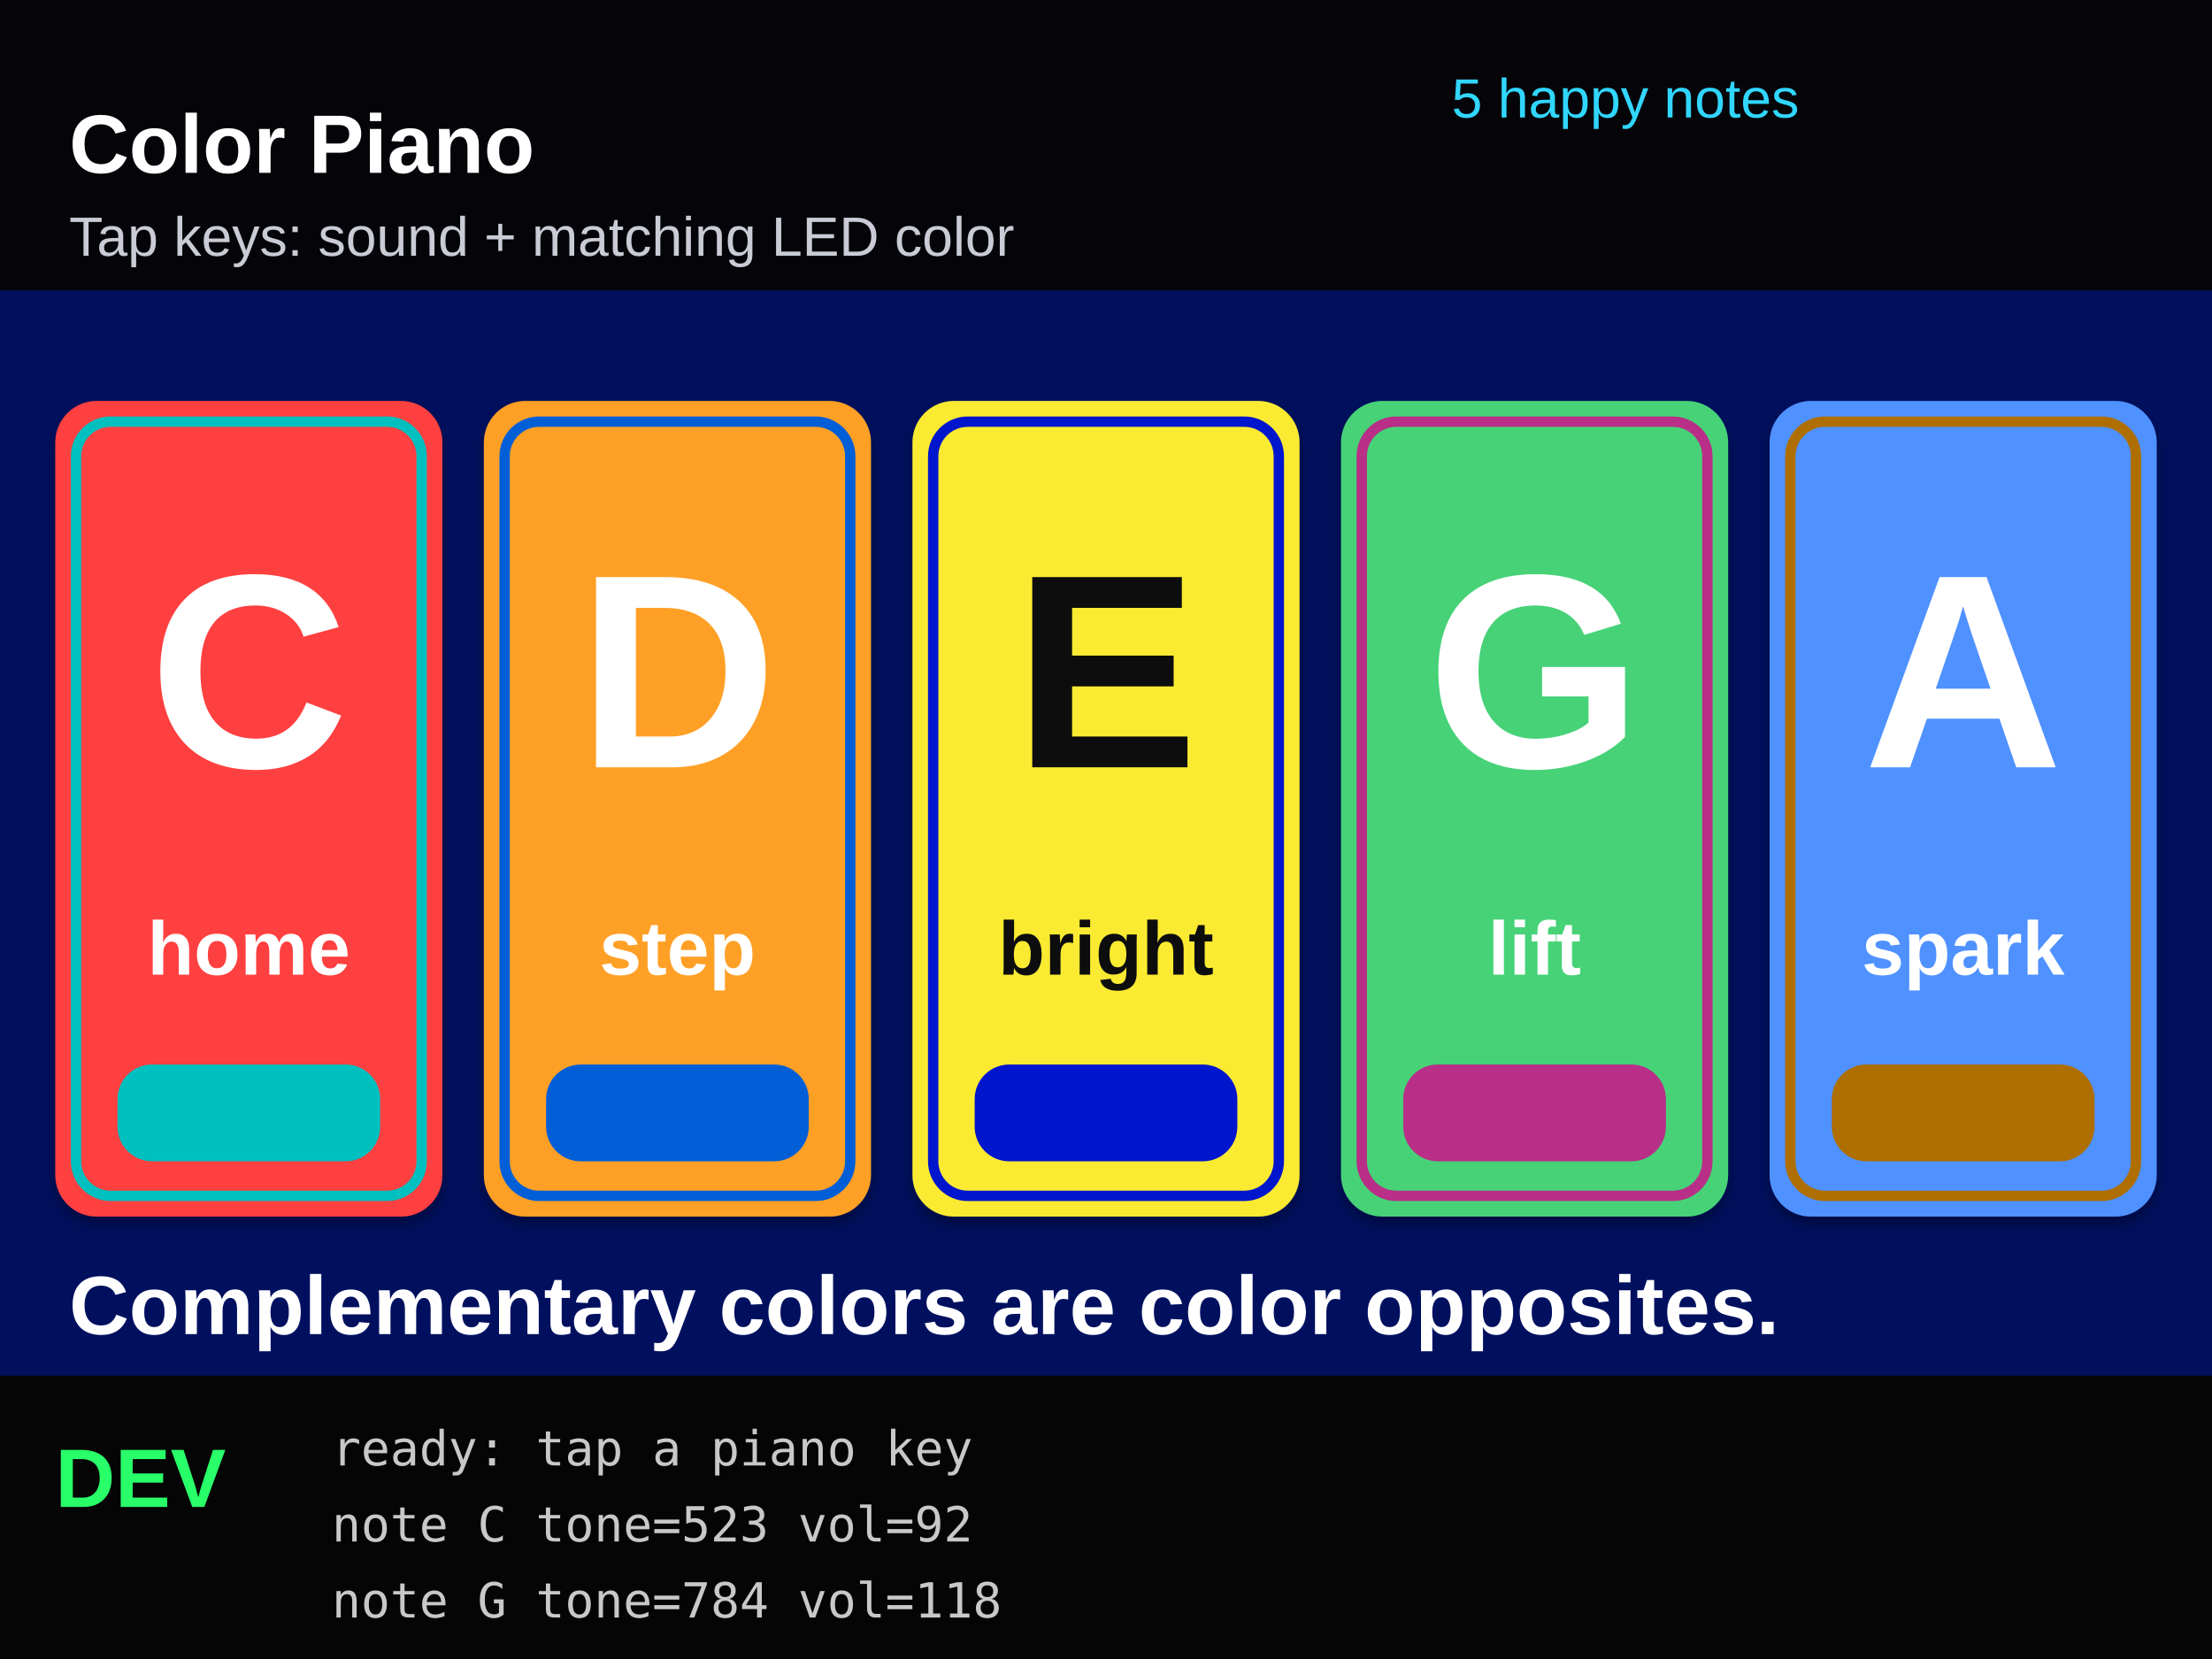
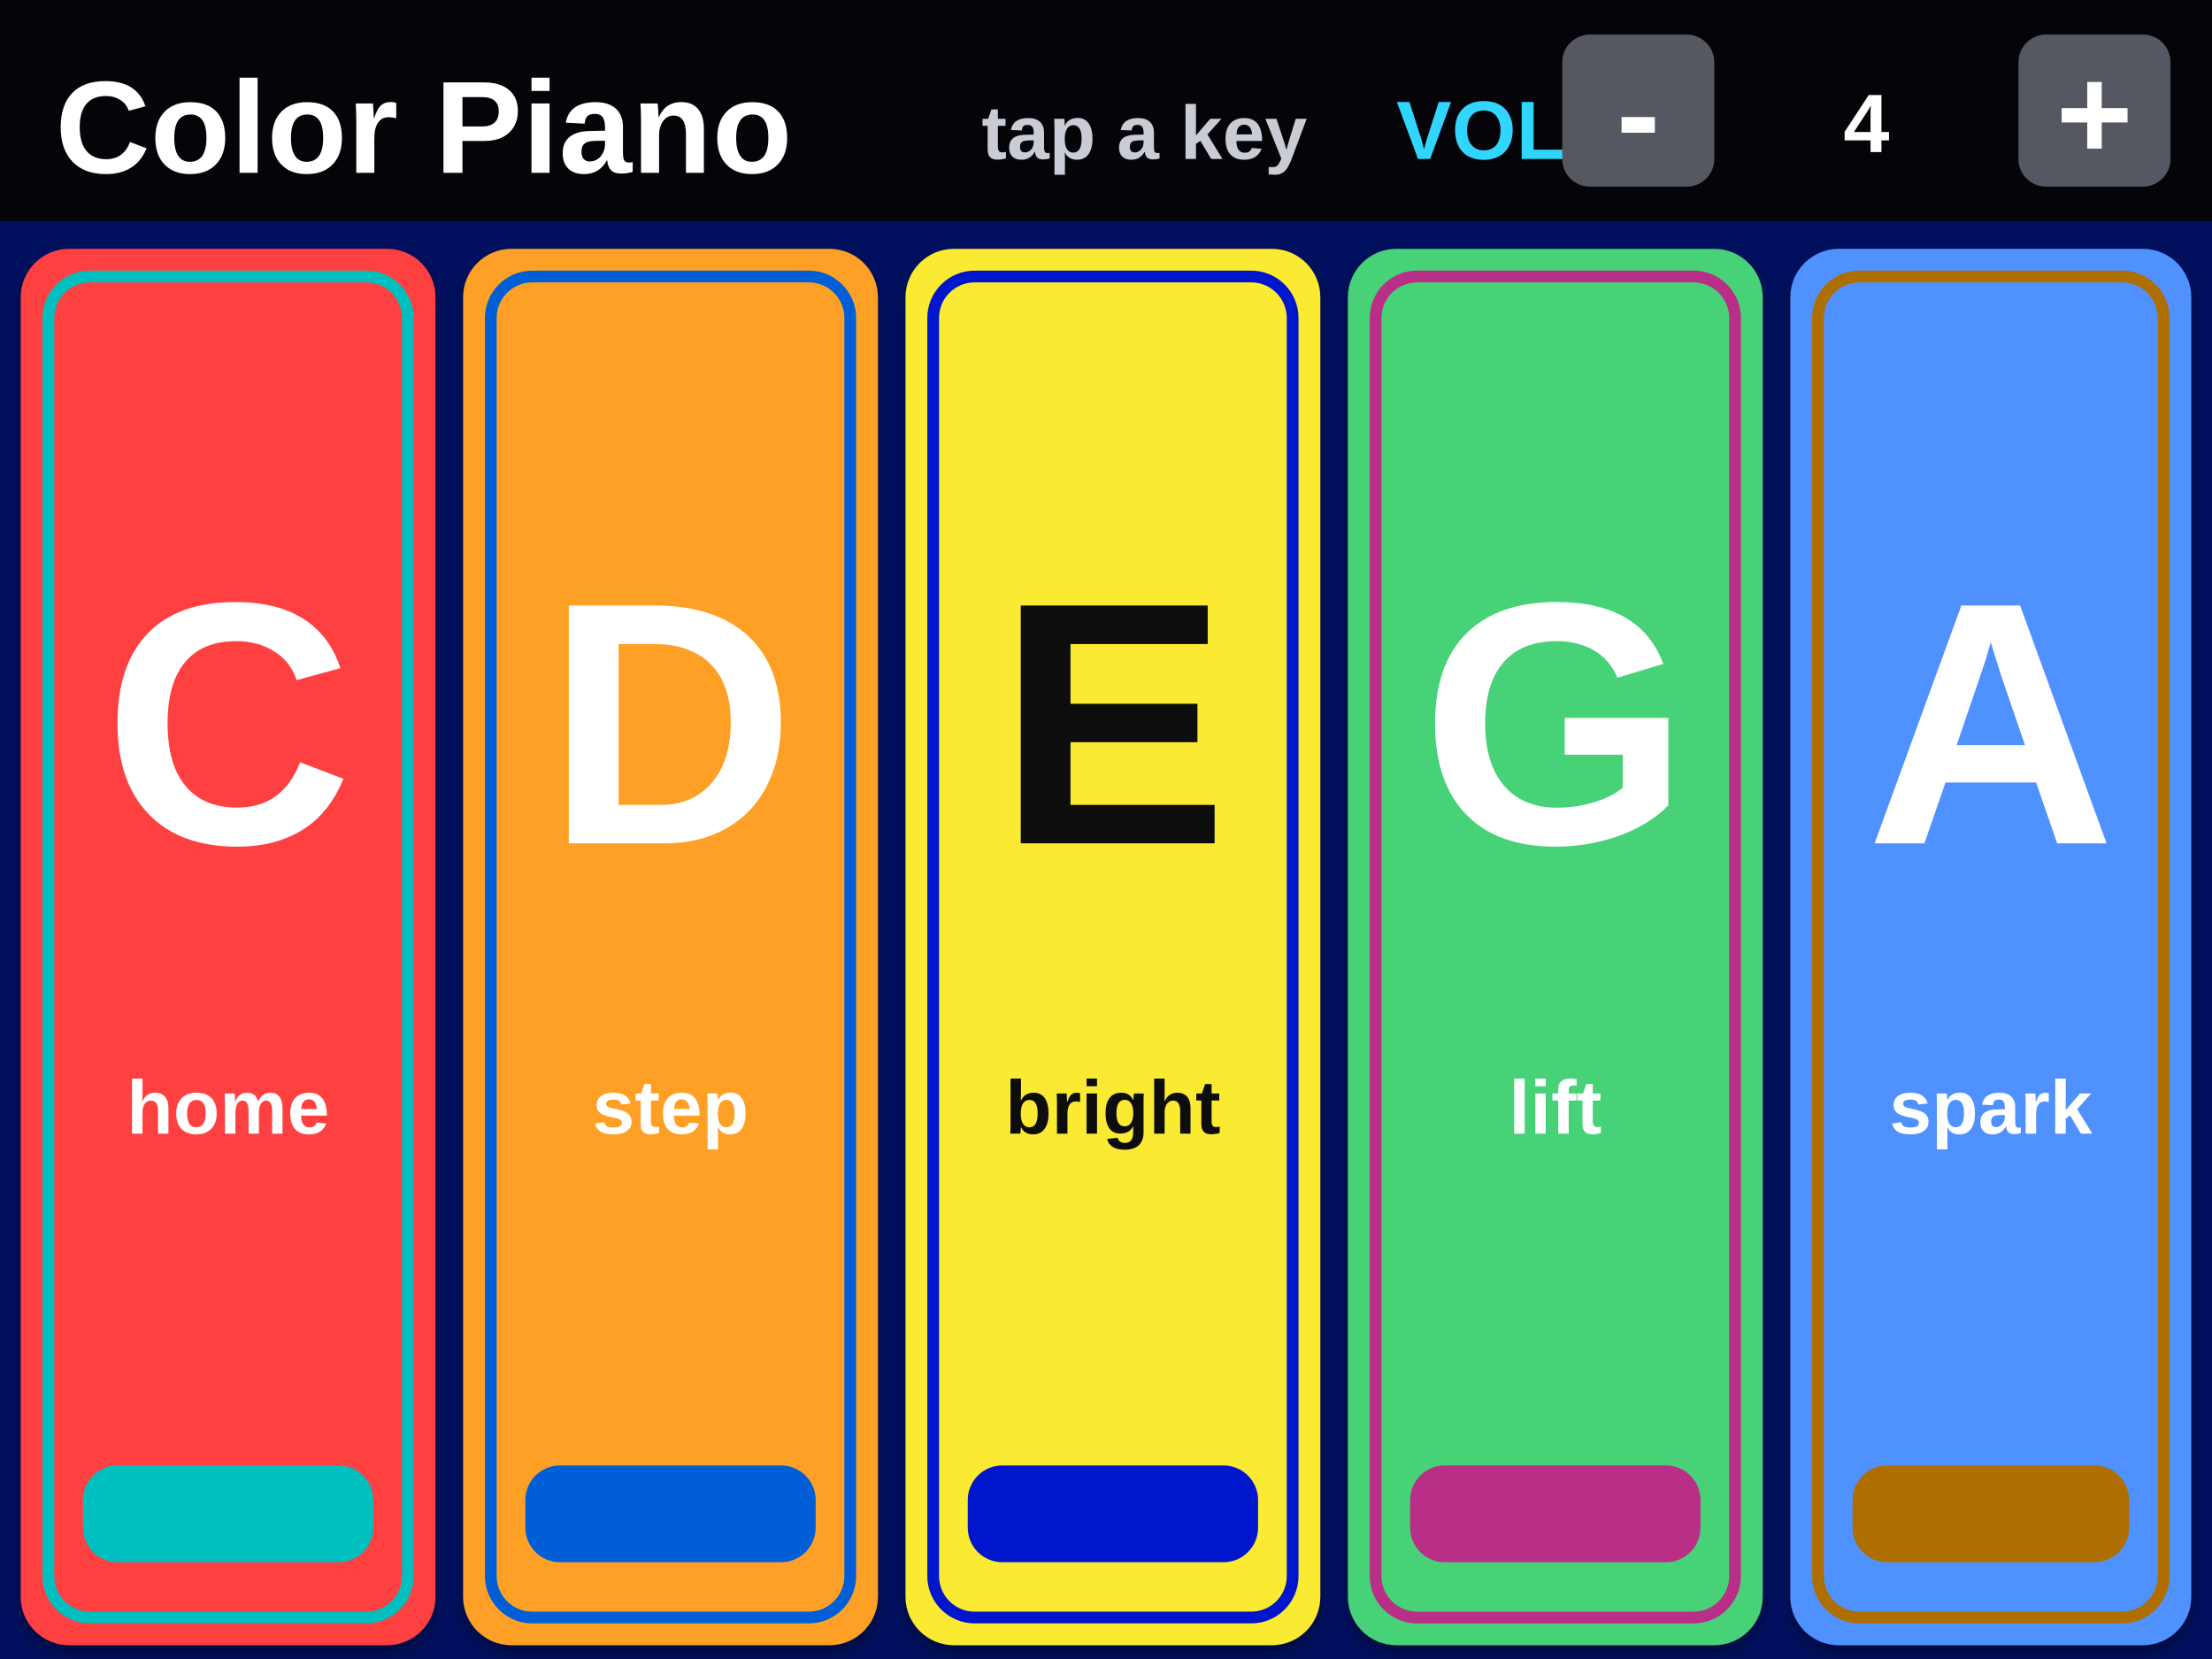
<svg xmlns="http://www.w3.org/2000/svg" width="960" height="720" viewBox="0 0 320 240" role="img" aria-labelledby="title desc">
  <defs>
    <filter id="shadow" x="-20%" y="-20%" width="140%" height="150%">
      <feDropShadow dx="0" dy="1.2" stdDeviation="1.2" flood-color="#000" flood-opacity="0.35" />
    </filter>
    <style>
-       .small { font: 8px Arial, sans-serif; }
-       .label { font: bold 12px Arial, sans-serif; }
-       .note { font: bold 40px Arial, sans-serif; }
+       .small { font: bold 11px Arial, sans-serif; }
+       .title { font: bold 19px Arial, sans-serif; }
+       .note { font: bold 50px Arial, sans-serif; }
      .hint { font: bold 11px Arial, sans-serif; }
-       .dev { font: 7px monospace; }
+       .vol { font: bold 12px Arial, sans-serif; }
    </style>
  </defs>
  <rect width="320" height="240" fill="#00105f" />
-   <rect x="0" y="0" width="320" height="42" fill="#050509" />
-   <text x="10" y="25" class="label" font-size="18" fill="#fff">Color Piano</text>
-   <text x="210" y="17" class="small" fill="#31d6ff">5 happy notes</text>
-   <text x="10" y="37" class="small" fill="#c9ccd4">Tap keys: sound + matching LED color</text>
+   <rect x="0" y="0" width="320" height="32" fill="#050509" />
+   <text x="8" y="25" class="title" fill="#fff">Color Piano</text>
+   <text x="142" y="23" class="small" fill="#c9ccd4">tap a key</text>
+   <text x="202" y="23" class="vol" fill="#31d6ff">VOL</text>
+   <rect x="226" y="5" width="22" height="22" rx="4" fill="#555861" />
+   <rect x="292" y="5" width="22" height="22" rx="4" fill="#555861" />
+   <text x="237" y="23" text-anchor="middle" class="title" fill="#fff">-</text>
+   <text x="303" y="23" text-anchor="middle" class="title" fill="#fff">+</text>
+   <text x="270" y="22" text-anchor="middle" class="vol" fill="#fff">4</text>
  <g filter="url(#shadow)">
    <g>
-       <rect x="8" y="58" width="56" height="118" rx="6" fill="#ff4040" />
-       <rect x="11" y="61" width="50" height="112" rx="5" fill="none" stroke="#00bfbf" stroke-width="1.5" />
-       <text x="36" y="111" text-anchor="middle" class="note" fill="#fff">C</text>
-       <text x="36" y="141" text-anchor="middle" class="hint" fill="#fff">home</text>
-       <rect x="17" y="154" width="38" height="14" rx="5" fill="#00bfbf" />
+       <rect x="3" y="36" width="60" height="202" rx="7" fill="#ff4040" />
+       <rect x="7" y="40" width="52" height="194" rx="6" fill="none" stroke="#00bfbf" stroke-width="1.7" />
+       <text x="33" y="122" text-anchor="middle" class="note" fill="#fff">C</text>
+       <text x="33" y="164" text-anchor="middle" class="hint" fill="#fff">home</text>
+       <rect x="12" y="212" width="42" height="14" rx="5" fill="#00bfbf" />
    </g>
    <g>
-       <rect x="70" y="58" width="56" height="118" rx="6" fill="#ffa028" />
-       <rect x="73" y="61" width="50" height="112" rx="5" fill="none" stroke="#005fd7" stroke-width="1.5" />
-       <text x="98" y="111" text-anchor="middle" class="note" fill="#fff">D</text>
-       <text x="98" y="141" text-anchor="middle" class="hint" fill="#fff">step</text>
-       <rect x="79" y="154" width="38" height="14" rx="5" fill="#005fd7" />
+       <rect x="67" y="36" width="60" height="202" rx="7" fill="#ffa028" />
+       <rect x="71" y="40" width="52" height="194" rx="6" fill="none" stroke="#005fd7" stroke-width="1.7" />
+       <text x="97" y="122" text-anchor="middle" class="note" fill="#fff">D</text>
+       <text x="97" y="164" text-anchor="middle" class="hint" fill="#fff">step</text>
+       <rect x="76" y="212" width="42" height="14" rx="5" fill="#005fd7" />
    </g>
    <g>
-       <rect x="132" y="58" width="56" height="118" rx="6" fill="#faeb32" />
-       <rect x="135" y="61" width="50" height="112" rx="5" fill="none" stroke="#0514cd" stroke-width="1.5" />
-       <text x="160" y="111" text-anchor="middle" class="note" fill="#111">E</text>
-       <text x="160" y="141" text-anchor="middle" class="hint" fill="#111">bright</text>
-       <rect x="141" y="154" width="38" height="14" rx="5" fill="#0514cd" />
+       <rect x="131" y="36" width="60" height="202" rx="7" fill="#faeb32" />
+       <rect x="135" y="40" width="52" height="194" rx="6" fill="none" stroke="#0514cd" stroke-width="1.7" />
+       <text x="161" y="122" text-anchor="middle" class="note" fill="#111">E</text>
+       <text x="161" y="164" text-anchor="middle" class="hint" fill="#111">bright</text>
+       <rect x="140" y="212" width="42" height="14" rx="5" fill="#0514cd" />
    </g>
    <g>
-       <rect x="194" y="58" width="56" height="118" rx="6" fill="#46d278" />
-       <rect x="197" y="61" width="50" height="112" rx="5" fill="none" stroke="#b92d87" stroke-width="1.5" />
-       <text x="222" y="111" text-anchor="middle" class="note" fill="#fff">G</text>
-       <text x="222" y="141" text-anchor="middle" class="hint" fill="#fff">lift</text>
-       <rect x="203" y="154" width="38" height="14" rx="5" fill="#b92d87" />
+       <rect x="195" y="36" width="60" height="202" rx="7" fill="#46d278" />
+       <rect x="199" y="40" width="52" height="194" rx="6" fill="none" stroke="#b92d87" stroke-width="1.7" />
+       <text x="225" y="122" text-anchor="middle" class="note" fill="#fff">G</text>
+       <text x="225" y="164" text-anchor="middle" class="hint" fill="#fff">lift</text>
+       <rect x="204" y="212" width="42" height="14" rx="5" fill="#b92d87" />
    </g>
    <g>
-       <rect x="256" y="58" width="56" height="118" rx="6" fill="#5091ff" />
-       <rect x="259" y="61" width="50" height="112" rx="5" fill="none" stroke="#af6e00" stroke-width="1.5" />
-       <text x="284" y="111" text-anchor="middle" class="note" fill="#fff">A</text>
-       <text x="284" y="141" text-anchor="middle" class="hint" fill="#fff">spark</text>
-       <rect x="265" y="154" width="38" height="14" rx="5" fill="#af6e00" />
+       <rect x="259" y="36" width="58" height="202" rx="7" fill="#5091ff" />
+       <rect x="263" y="40" width="50" height="194" rx="6" fill="none" stroke="#af6e00" stroke-width="1.7" />
+       <text x="288" y="122" text-anchor="middle" class="note" fill="#fff">A</text>
+       <text x="288" y="164" text-anchor="middle" class="hint" fill="#fff">spark</text>
+       <rect x="268" y="212" width="40" height="14" rx="5" fill="#af6e00" />
    </g>
  </g>
-   <rect x="0" y="180" width="320" height="19" fill="#00105f" />
-   <text x="10" y="193" class="label" fill="#fff">Complementary colors are color opposites.</text>
-   <rect x="0" y="199" width="320" height="41" fill="#050505" />
-   <text x="8" y="218" class="label" fill="#28ff69">DEV</text>
-   <text x="48" y="212" class="dev" fill="#c8c8c8">ready: tap a piano key</text>
-   <text x="48" y="223" class="dev" fill="#c8c8c8">note C tone=523 vol=92</text>
-   <text x="48" y="234" class="dev" fill="#c8c8c8">note G tone=784 vol=118</text>
</svg>
